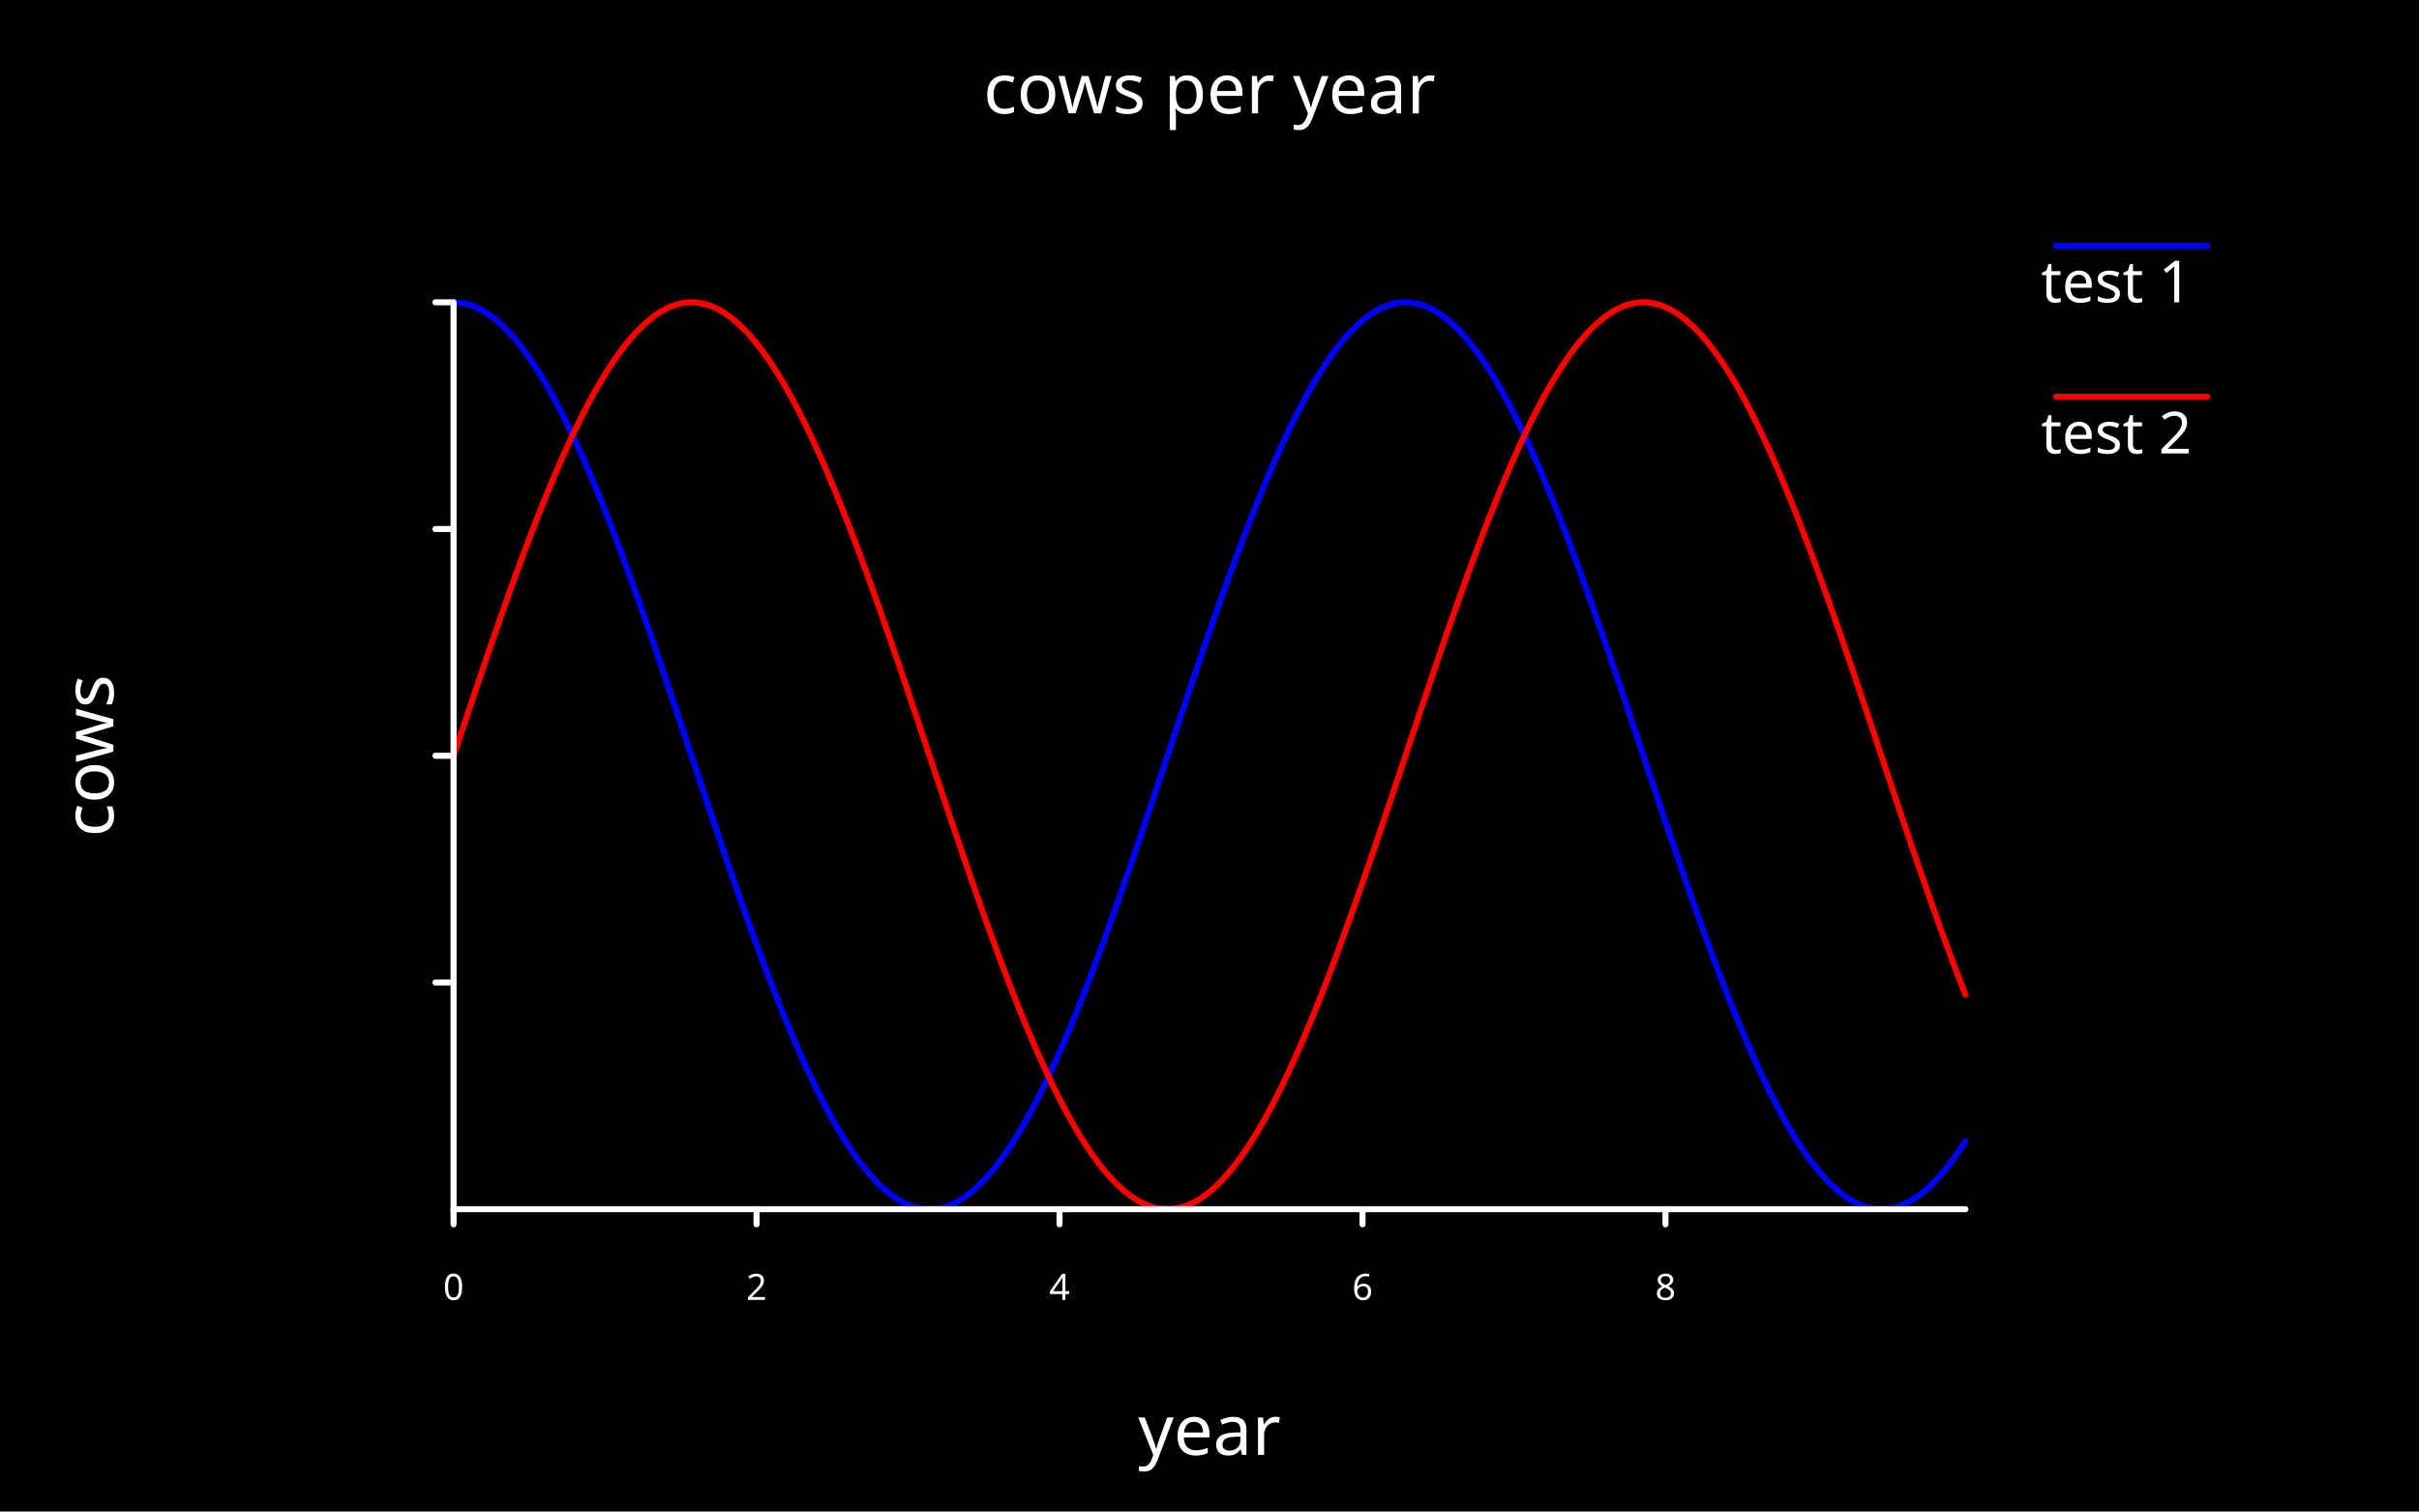
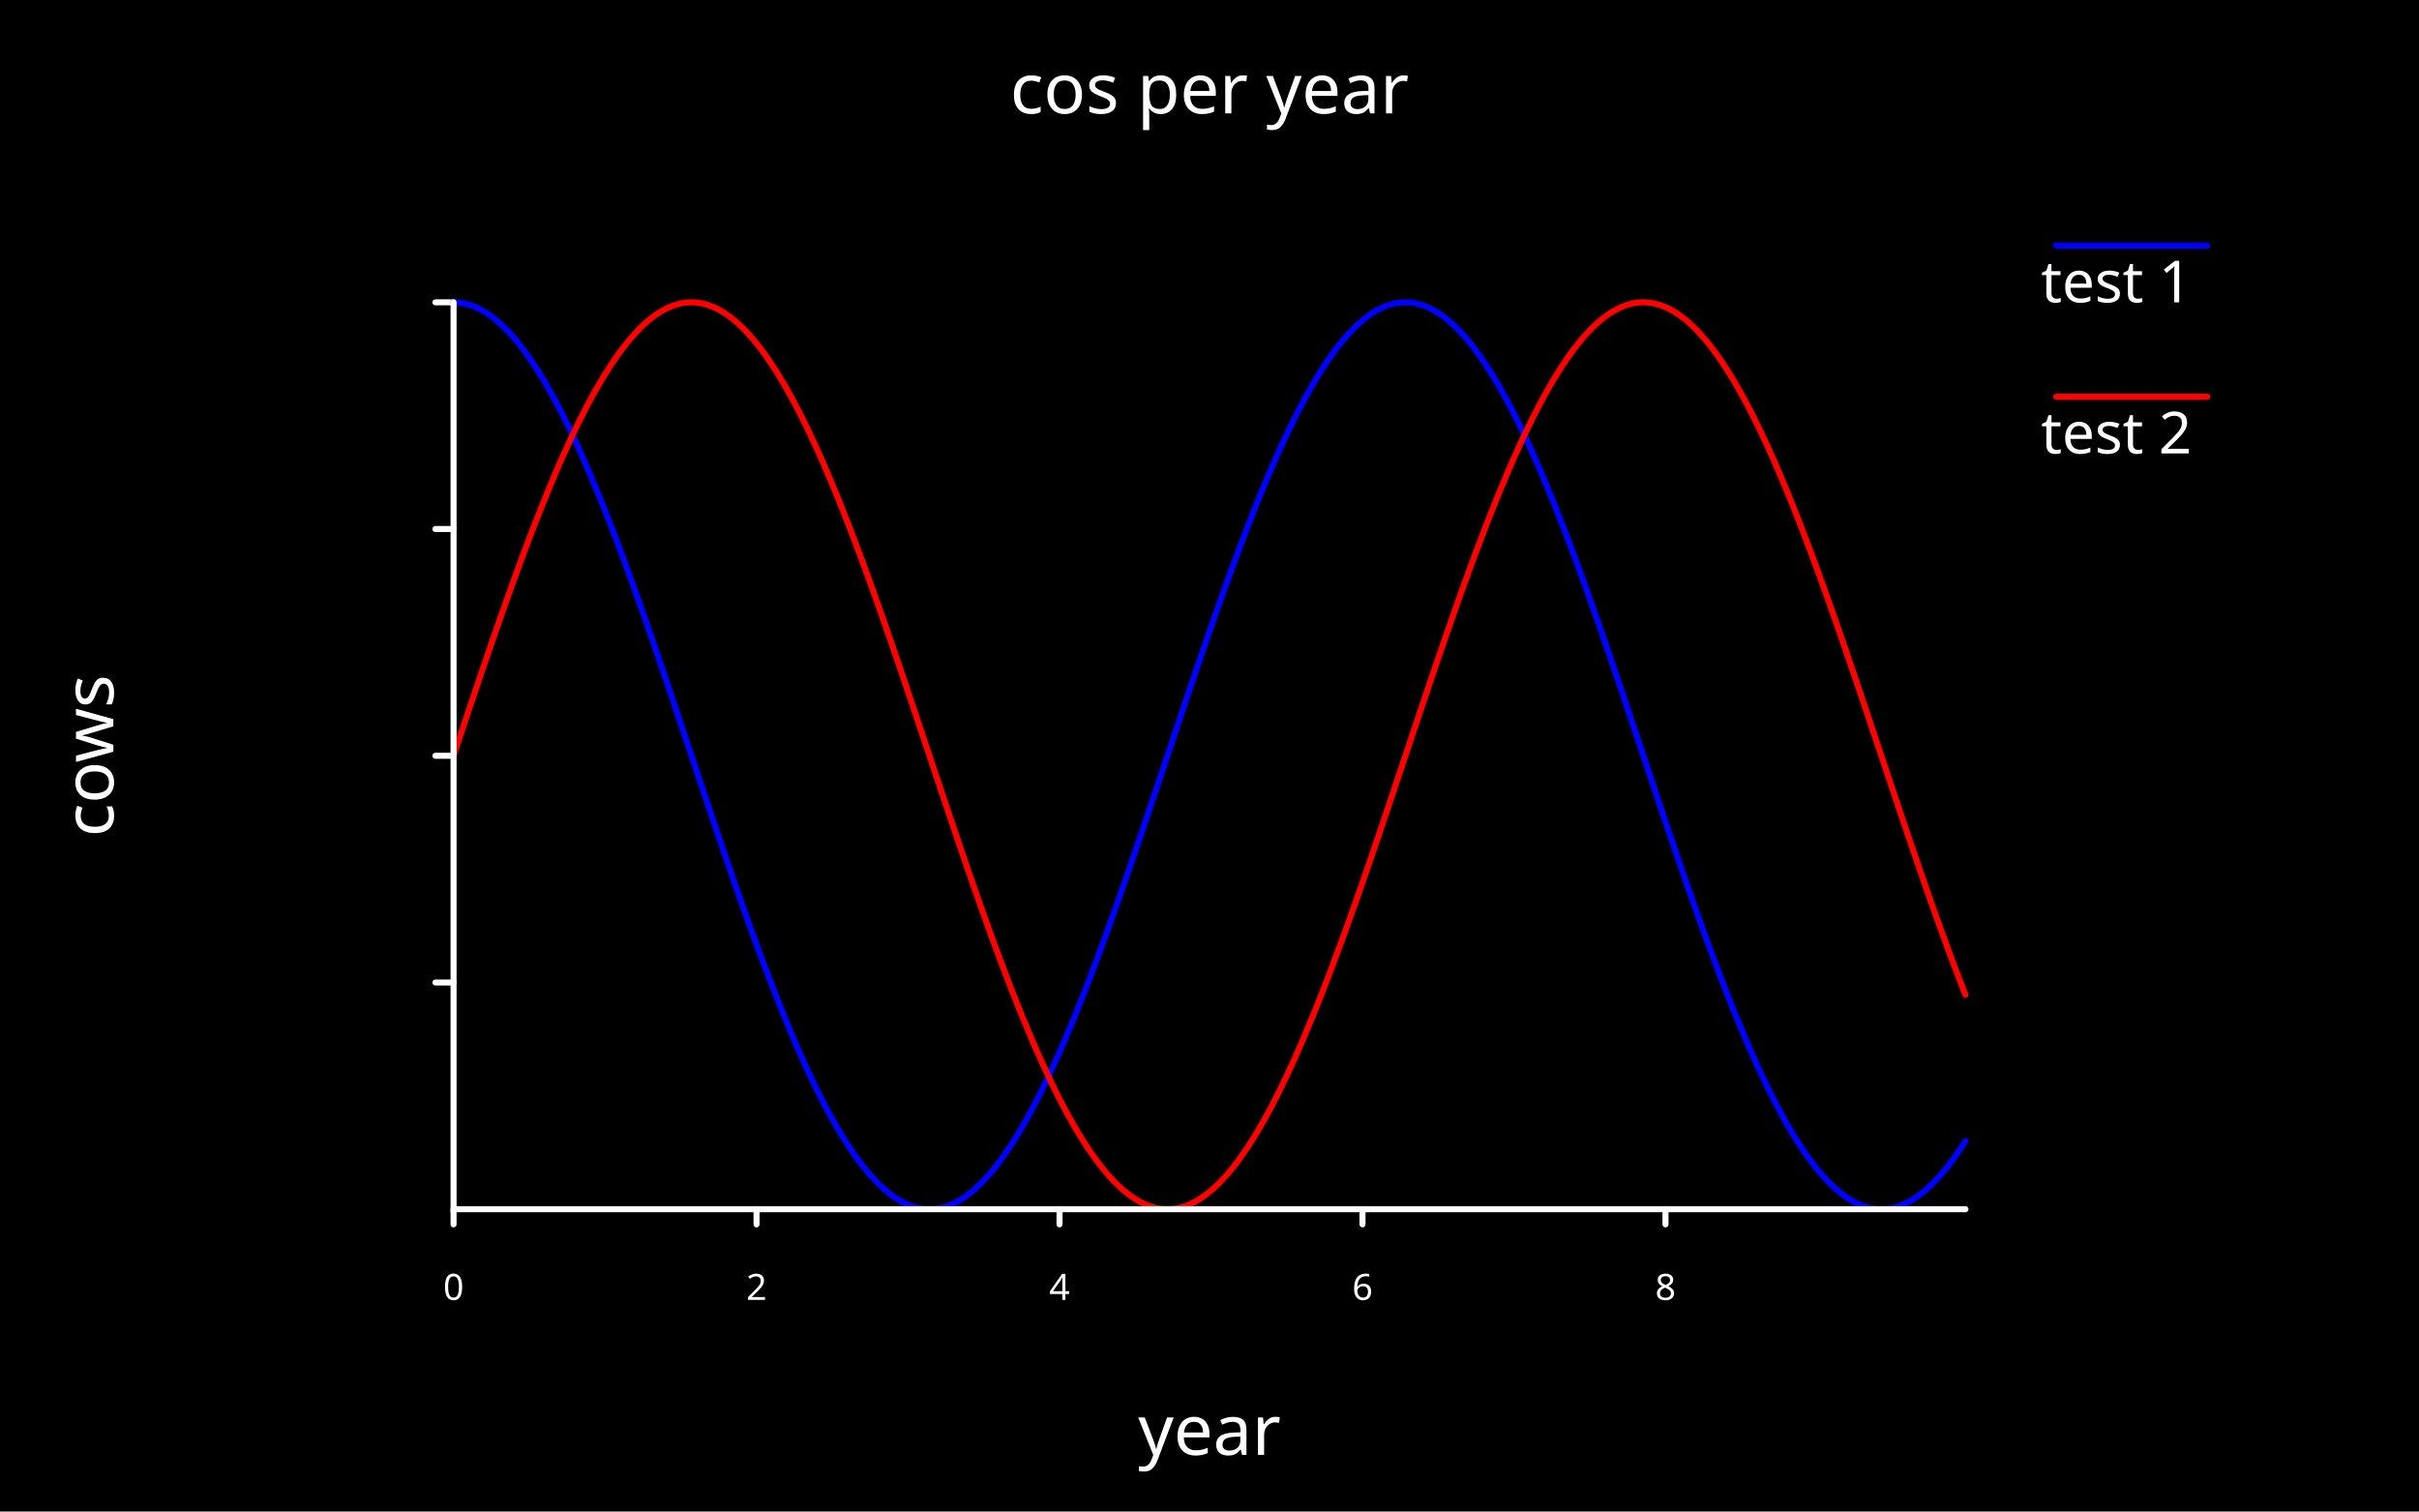
<svg xmlns="http://www.w3.org/2000/svg" class="poloto" width="800" height="500" viewBox="0 0 800 500">
  <style>.poloto {stroke-linecap:round;font-family: sans-serif;stroke-width:2;}.scatter{stroke-width:7}.poloto_text{fill: white;}.poloto_axis_lines{stroke: white;stoke-width:3;fill:none}.poloto_background{fill: black;}.poloto0stroke{stroke:  blue;}.poloto1stroke{stroke:  red;}.poloto2stroke{stroke:  green;}.poloto3stroke{stroke:  gold;}.poloto4stroke{stroke:  aqua;}.poloto5stroke{stroke:  brown;}.poloto6stroke{stroke:  lime;}.poloto7stroke{stroke:  chocolate;}.poloto0fill{fill:blue;}.poloto1fill{fill:red;}.poloto2fill{fill:green;}.poloto3fill{fill:gold;}.poloto4fill{fill:aqua;}.poloto5fill{fill:brown;}.poloto6fill{fill:lime;}.poloto7fill{fill:chocolate;}</style>
  <rect class="poloto_background" fill="white" x="0" y="0" width="800" height="500" />
  <line class="poloto_axis_lines" stroke="black" x1="150" x2="150" y1="400" y2="405" />
  <text class="poloto_text" alignment-baseline="start" text-anchor="middle" x="150" y="430">0</text>
  <line class="poloto_axis_lines" stroke="black" x1="250.2" x2="250.2" y1="400" y2="405" />
  <text class="poloto_text" alignment-baseline="start" text-anchor="middle" x="250.2" y="430">2</text>
  <line class="poloto_axis_lines" stroke="black" x1="350.401" x2="350.401" y1="400" y2="405" />
  <text class="poloto_text" alignment-baseline="start" text-anchor="middle" x="350.401" y="430">4</text>
  <line class="poloto_axis_lines" stroke="black" x1="450.601" x2="450.601" y1="400" y2="405" />
  <text class="poloto_text" alignment-baseline="start" text-anchor="middle" x="450.601" y="430">6</text>
  <line class="poloto_axis_lines" stroke="black" x1="550.802" x2="550.802" y1="400" y2="405" />
  <text class="poloto_text" alignment-baseline="start" text-anchor="middle" x="550.802" y="430">8</text>
  <line class="poloto_axis_lines" stroke="black" x1="150" x2="144" y1="325" y2="325" />
  <text class="poloto_text" alignment-baseline="middle" text-anchor="end" x="135" y="325" />-0.5<line class="poloto_axis_lines" stroke="black" x1="150" x2="144" y1="250" y2="250" />
  <text class="poloto_text" alignment-baseline="middle" text-anchor="end" x="135" y="250" />0.0<line class="poloto_axis_lines" stroke="black" x1="150" x2="144" y1="175" y2="175" />
  <text class="poloto_text" alignment-baseline="middle" text-anchor="end" x="135" y="175" />0.5<line class="poloto_axis_lines" stroke="black" x1="150" x2="144" y1="100" y2="100" />
  <text class="poloto_text" alignment-baseline="middle" text-anchor="end" x="135" y="100" />1.0<text class="poloto_text" alignment-baseline="middle" text-anchor="start" font-size="large" x="675" y="100">test 1</text>
  <line class="poloto0stroke" stroke="black" x1="680" x2="730" y1="81.25" y2="81.25" />
  <polyline class="poloto0stroke" fill="none" stroke="black" points="150,100 151.002,100.03 152.004,100.12 153.006,100.27 154.008,100.48 155.01,100.749 156.012,101.079 157.014,101.468 158.016,101.916 159.018,102.423 160.02,102.99 161.022,103.615 162.024,104.299 163.026,105.042 164.028,105.842 165.03,106.7 166.032,107.615 167.034,108.587 168.036,109.615 169.038,110.7 170.04,111.841 171.042,113.037 172.044,114.287 173.046,115.592 174.048,116.951 175.05,118.363 176.052,119.827 177.054,121.344 178.056,122.912 179.058,124.531 180.06,126.2 181.062,127.918 182.064,129.686 183.066,131.501 184.068,133.364 185.07,135.274 186.072,137.229 187.074,139.23 188.076,141.275 189.078,143.363 190.08,145.494 191.082,147.667 192.084,149.881 193.086,152.134 194.088,154.427 195.09,156.759 196.092,159.127 197.094,161.532 198.096,163.972 199.098,166.447 200.1,168.955 201.102,171.495 202.104,174.067 203.106,176.669 204.108,179.301 205.11,181.961 206.112,184.648 207.114,187.361 208.116,190.099 209.118,192.861 210.12,195.646 211.122,198.453 212.124,201.281 213.126,204.128 214.128,206.993 215.13,209.875 216.132,212.774 217.134,215.687 218.136,218.614 219.138,221.554 220.14,224.505 221.142,227.466 222.144,230.437 223.146,233.415 224.148,236.399 225.15,239.39 226.152,242.384 227.154,245.381 228.156,248.381 229.158,251.381 230.16,254.38 231.162,257.378 232.164,260.372 233.166,263.363 234.168,266.348 235.17,269.327 236.172,272.298 237.174,275.26 238.176,278.212 239.178,281.152 240.18,284.08 241.182,286.995 242.184,289.895 243.186,292.778 244.188,295.645 245.19,298.494 246.192,301.323 247.194,304.131 248.196,306.918 249.198,309.682 250.2,312.422 251.202,315.137 252.204,317.827 253.206,320.489 254.208,323.122 255.21,325.727 256.212,328.301 257.214,330.844 258.216,333.355 259.218,335.832 260.22,338.275 261.222,340.683 262.224,343.054 263.226,345.389 264.228,347.685 265.23,349.942 266.232,352.159 267.234,354.335 268.236,356.469 269.238,358.561 270.24,360.609 271.242,362.613 272.244,364.572 273.246,366.486 274.248,368.352 275.25,370.172 276.252,371.943 277.255,373.665 278.257,375.339 279.259,376.961 280.261,378.533 281.263,380.054 282.265,381.523 283.267,382.939 284.269,384.302 285.271,385.611 286.273,386.866 287.275,388.066 288.277,389.211 289.279,390.3 290.281,391.334 291.283,392.31 292.285,393.23 293.287,394.092 294.289,394.897 295.291,395.644 296.293,396.332 297.295,396.963 298.297,397.534 299.299,398.046 300.301,398.499 301.303,398.893 302.305,399.227 303.307,399.501 304.309,399.716 305.311,399.87 306.313,399.965 307.315,400 308.317,399.975 309.319,399.89 310.321,399.744 311.323,399.539 312.325,399.274 313.327,398.95 314.329,398.566 315.331,398.122 316.333,397.619 317.335,397.057 318.337,396.437 319.339,395.757 320.341,395.02 321.343,394.224 322.345,393.371 323.347,392.46 324.349,391.493 325.351,390.469 326.353,389.388 327.355,388.252 328.357,387.061 329.359,385.815 330.361,384.514 331.363,383.16 332.365,381.752 333.367,380.292 334.369,378.779 335.371,377.215 336.373,375.6 337.375,373.935 338.377,372.221 339.379,370.457 340.381,368.645 341.383,366.786 342.385,364.88 343.387,362.928 344.389,360.931 345.391,358.89 346.393,356.805 347.395,354.677 348.397,352.508 349.399,350.297 350.401,348.047 351.403,345.757 352.405,343.429 353.407,341.063 354.409,338.661 355.411,336.224 356.413,333.752 357.415,331.246 358.417,328.709 359.419,326.139 360.421,323.539 361.423,320.91 362.425,318.252 363.427,315.567 364.429,312.856 365.431,310.12 366.433,307.36 367.435,304.576 368.437,301.771 369.439,298.945 370.441,296.1 371.443,293.236 372.445,290.355 373.447,287.458 374.449,284.546 375.451,281.619 376.453,278.681 377.455,275.731 378.457,272.77 379.459,269.801 380.461,266.823 381.463,263.839 382.465,260.849 383.467,257.855 384.469,254.858 385.471,251.858 386.473,248.858 387.475,245.859 388.477,242.861 389.479,239.866 390.481,236.875 391.483,233.89 392.485,230.91 393.487,227.939 394.489,224.976 395.491,222.023 396.493,219.082 397.495,216.152 398.497,213.237 399.499,210.336 400.501,207.451 401.503,204.583 402.505,201.733 403.507,198.902 404.509,196.092 405.511,193.303 406.513,190.537 407.515,187.795 408.517,185.078 409.519,182.387 410.521,179.723 411.523,177.086 412.525,174.479 413.527,171.903 414.529,169.357 415.531,166.844 416.533,164.364 417.535,161.918 418.537,159.508 419.539,157.133 420.541,154.796 421.543,152.497 422.545,150.237 423.547,148.017 424.549,145.837 425.551,143.7 426.553,141.604 427.555,139.552 428.557,137.545 429.559,135.582 430.561,133.665 431.563,131.795 432.565,129.972 433.567,128.196 434.569,126.47 435.571,124.793 436.573,123.166 437.575,121.59 438.577,120.065 439.579,118.592 440.581,117.172 441.583,115.805 442.585,114.491 443.587,113.232 444.589,112.028 445.591,110.878 446.593,109.785 447.595,108.747 448.597,107.766 449.599,106.841 450.601,105.974 451.603,105.165 452.605,104.414 453.607,103.72 454.609,103.086 455.611,102.51 456.613,101.993 457.615,101.535 458.617,101.137 459.619,100.798 460.621,100.519 461.623,100.299 462.625,100.14 463.627,100.04 464.629,100.001 465.631,100.021 466.633,100.102 467.635,100.242 468.637,100.442 469.639,100.702 470.641,101.022 471.643,101.402 472.645,101.841 473.647,102.339 474.649,102.896 475.651,103.512 476.653,104.186 477.655,104.919 478.657,105.71 479.659,106.559 480.661,107.465 481.663,108.428 482.665,109.448 483.667,110.524 484.669,111.655 485.671,112.843 486.673,114.084 487.675,115.381 488.677,116.731 489.679,118.134 490.681,119.59 491.683,121.099 492.685,122.659 493.687,124.269 494.689,125.931 495.691,127.641 496.693,129.401 497.695,131.209 498.697,133.064 499.699,134.966 500.701,136.915 501.703,138.908 502.705,140.946 503.707,143.027 504.709,145.152 505.711,147.318 506.713,149.525 507.715,151.773 508.717,154.06 509.719,156.385 510.721,158.747 511.723,161.146 512.725,163.581 513.727,166.05 514.729,168.553 515.731,171.088 516.733,173.655 517.735,176.253 518.737,178.88 519.739,181.535 520.741,184.218 521.743,186.927 522.745,189.661 523.747,192.42 524.75,195.201 525.751,198.005 526.753,200.829 527.755,203.673 528.757,206.535 529.759,209.415 530.761,212.311 531.764,215.222 532.766,218.147 533.768,221.085 534.77,224.034 535.772,226.994 536.774,229.963 537.776,232.94 538.778,235.924 539.78,238.913 540.782,241.907 541.784,244.904 542.786,247.903 543.788,250.903 544.79,253.902 545.792,256.9 546.794,259.896 547.796,262.887 548.798,265.873 549.8,268.853 550.802,271.825 551.804,274.789 552.806,277.742 553.808,280.685 554.81,283.615 555.812,286.532 556.814,289.434 557.816,292.32 558.818,295.19 559.82,298.041 560.822,300.873 561.824,303.685 562.826,306.476 563.828,309.243 564.83,311.987 565.832,314.707 566.834,317.4 567.836,320.067 568.838,322.705 569.84,325.314 570.842,327.893 571.844,330.441 572.846,332.957 573.848,335.44 574.85,337.889 575.852,340.302 576.854,342.679 577.856,345.019 578.858,347.322 579.86,349.585 580.862,351.808 581.864,353.991 582.866,356.132 583.868,358.231 584.87,360.286 585.872,362.297 586.874,364.263 587.876,366.184 588.878,368.058 589.88,369.885 590.882,371.664 591.884,373.394 592.886,375.075 593.888,376.706 594.89,378.287 595.892,379.815 596.894,381.292 597.896,382.717 598.898,384.088 599.9,385.406 600.902,386.67 601.904,387.879 602.906,389.032 603.908,390.131 604.91,391.173 605.912,392.158 606.914,393.087 607.916,393.959 608.918,394.773 609.92,395.529 610.922,396.227 611.924,396.866 612.926,397.447 613.928,397.968 614.93,398.431 615.932,398.834 616.934,399.178 617.936,399.461 618.938,399.686 619.94,399.85 620.942,399.954 621.944,399.998 622.946,399.983 623.948,399.907 624.95,399.772 625.952,399.576 626.954,399.321 627.956,399.006 628.958,398.631 629.96,398.197 630.962,397.703 631.964,397.151 632.966,396.54 633.968,395.87 634.97,395.141 635.972,394.355 636.974,393.511 637.976,392.609 638.978,391.651 639.98,390.636 640.982,389.564 641.984,388.437 642.986,387.254 643.988,386.017 644.99,384.725 645.992,383.379 646.994,381.98 647.996,380.528 648.998,379.023 650,377.468 " />
  <text class="poloto_text" alignment-baseline="middle" text-anchor="start" font-size="large" x="675" y="150">test 2</text>
  <line class="poloto1stroke" stroke="black" x1="680" x2="730" y1="131.25" y2="131.25" />
  <polyline class="poloto1stroke" fill="none" stroke="black" points="150,250 151.002,247 152.004,244.002 153.006,241.005 154.008,238.013 155.01,235.025 156.012,232.043 157.014,229.069 158.016,226.102 159.018,223.146 160.02,220.2 161.022,217.266 162.024,214.345 163.026,211.438 164.028,208.547 165.03,205.672 166.032,202.815 167.034,199.977 168.036,197.159 169.038,194.362 170.04,191.587 171.042,188.836 172.044,186.109 173.046,183.408 174.048,180.733 175.05,178.086 176.052,175.468 177.054,172.88 178.056,170.322 179.058,167.796 180.06,165.304 181.062,162.845 182.064,160.421 183.066,158.033 184.068,155.681 185.07,153.367 186.072,151.092 187.074,148.857 188.076,146.662 189.078,144.508 190.08,142.397 191.082,140.328 192.084,138.304 193.086,136.324 194.088,134.389 195.09,132.501 196.092,130.66 197.094,128.866 198.096,127.121 199.098,125.425 200.1,123.779 201.102,122.184 202.104,120.639 203.106,119.147 204.108,117.706 205.11,116.319 206.112,114.985 207.114,113.705 208.116,112.48 209.118,111.309 210.12,110.194 211.122,109.135 212.124,108.132 213.126,107.186 214.128,106.298 215.13,105.466 216.132,104.693 217.134,103.977 218.136,103.32 219.138,102.722 220.14,102.183 221.142,101.702 222.144,101.281 223.146,100.92 224.148,100.618 225.15,100.376 226.152,100.193 227.154,100.071 228.156,100.009 229.158,100.006 230.16,100.064 231.162,100.182 232.164,100.359 233.166,100.596 234.168,100.894 235.17,101.25 236.172,101.667 237.174,102.142 238.176,102.677 239.178,103.271 240.18,103.923 241.182,104.634 242.184,105.403 243.186,106.229 244.188,107.114 245.19,108.055 246.192,109.053 247.194,110.108 248.196,111.218 249.198,112.384 250.2,113.605 251.202,114.881 252.204,116.211 253.206,117.594 254.208,119.03 255.21,120.519 256.212,122.059 257.214,123.65 258.216,125.293 259.218,126.984 260.22,128.726 261.222,130.515 262.224,132.353 263.226,134.237 264.228,136.168 265.23,138.144 266.232,140.165 267.234,142.23 268.236,144.338 269.238,146.489 270.24,148.681 271.242,150.913 272.244,153.185 273.246,155.495 274.248,157.844 275.25,160.229 276.252,162.65 277.255,165.107 278.257,167.597 279.259,170.12 280.261,172.675 281.263,175.261 282.265,177.877 283.267,180.521 284.269,183.194 285.271,185.893 286.273,188.618 287.275,191.367 288.277,194.14 289.279,196.935 290.281,199.752 291.283,202.588 292.285,205.444 293.287,208.317 294.289,211.207 295.291,214.113 296.293,217.033 297.295,219.966 298.297,222.911 299.299,225.867 300.301,228.832 301.303,231.806 302.305,234.787 303.307,237.775 304.309,240.767 305.311,243.763 306.313,246.761 307.315,249.761 308.317,252.761 309.319,255.76 310.321,258.756 311.323,261.749 312.325,264.737 313.327,267.72 314.329,270.695 315.331,273.662 316.333,276.619 317.335,279.566 318.337,282.501 319.339,285.423 320.341,288.331 321.343,291.224 322.345,294.1 323.347,296.958 324.349,299.798 325.351,302.618 326.353,305.416 327.355,308.193 328.357,310.946 329.359,313.675 330.361,316.378 331.363,319.055 332.365,321.704 333.367,324.325 334.369,326.916 335.371,329.476 336.373,332.004 337.375,334.499 338.377,336.961 339.379,339.388 340.381,341.779 341.383,344.133 342.385,346.45 343.387,348.728 344.389,350.967 345.391,353.165 346.393,355.322 347.395,357.437 348.397,359.509 349.399,361.537 350.401,363.521 351.403,365.459 352.405,367.351 353.407,369.196 354.409,370.993 355.411,372.742 356.413,374.442 357.415,376.092 358.417,377.691 359.419,379.24 360.421,380.737 361.423,382.181 362.425,383.573 363.427,384.911 364.429,386.195 365.431,387.425 366.433,388.6 367.435,389.719 368.437,390.783 369.439,391.79 370.441,392.74 371.443,393.634 372.445,394.47 373.447,395.248 374.449,395.968 375.451,396.63 376.453,397.233 377.455,397.777 378.457,398.262 379.459,398.688 380.461,399.054 381.463,399.36 382.465,399.607 383.467,399.794 384.469,399.922 385.471,399.989 386.473,399.996 387.475,399.943 388.477,399.83 389.479,399.657 390.481,399.425 391.483,399.133 392.485,398.78 393.487,398.369 394.489,397.898 395.491,397.368 396.493,396.779 397.495,396.131 398.497,395.425 399.499,394.661 400.501,393.839 401.503,392.959 402.505,392.022 403.507,391.029 404.509,389.978 405.511,388.872 406.513,387.711 407.515,386.494 408.517,385.223 409.519,383.897 410.521,382.518 411.523,381.086 412.525,379.602 413.527,378.066 414.529,376.478 415.531,374.84 416.533,373.152 417.535,371.415 418.537,369.629 419.539,367.796 420.541,365.915 421.543,363.988 422.545,362.015 423.547,359.997 424.549,357.936 425.551,355.831 426.553,353.684 427.555,351.496 428.557,349.267 429.559,346.998 430.561,344.69 431.563,342.345 432.565,339.962 433.567,337.544 434.569,335.09 435.571,332.603 436.573,330.082 437.575,327.53 438.577,324.946 439.579,322.333 440.581,319.691 441.583,317.02 442.585,314.323 443.587,311.6 444.589,308.853 445.591,306.082 446.593,303.288 447.595,300.473 448.597,297.638 449.599,294.784 450.601,291.912 451.603,289.024 452.605,286.119 453.607,283.201 454.609,280.269 455.611,277.324 456.613,274.369 457.615,271.405 458.617,268.431 459.619,265.45 460.621,262.464 461.623,259.472 462.625,256.476 463.627,253.478 464.629,250.478 465.631,247.478 466.633,244.479 467.635,241.482 468.637,238.489 469.639,235.501 470.641,232.518 471.643,229.542 472.645,226.574 473.647,223.616 474.649,220.668 475.651,217.732 476.653,214.809 477.655,211.9 478.657,209.006 479.659,206.129 480.661,203.269 481.663,200.428 482.665,197.606 483.667,194.806 484.669,192.028 485.671,189.273 486.673,186.542 487.675,183.836 488.677,181.157 489.679,178.506 490.681,175.883 491.683,173.29 492.685,170.727 493.687,168.197 494.689,165.698 495.691,163.234 496.693,160.804 497.695,158.41 498.697,156.053 499.699,153.733 500.701,151.452 501.703,149.21 502.705,147.009 503.707,144.848 504.709,142.73 505.711,140.655 506.713,138.623 507.715,136.636 508.717,134.694 509.719,132.799 510.721,130.95 511.723,129.149 512.725,127.396 513.727,125.692 514.729,124.038 515.731,122.435 516.733,120.882 517.735,119.381 518.737,117.932 519.739,116.536 520.741,115.194 521.743,113.905 522.745,112.671 523.747,111.492 524.75,110.368 525.751,109.3 526.753,108.288 527.755,107.333 528.757,106.435 529.759,105.595 530.761,104.812 531.764,104.087 532.766,103.421 533.768,102.813 534.77,102.264 535.772,101.775 536.774,101.344 537.776,100.973 538.778,100.662 539.78,100.41 540.782,100.219 541.784,100.087 542.786,100.015 543.788,100.003 544.79,100.051 545.792,100.159 546.794,100.327 547.796,100.555 548.798,100.842 549.8,101.189 550.802,101.596 551.804,102.062 552.806,102.588 553.808,103.172 554.81,103.815 555.812,104.517 556.814,105.276 557.816,106.094 558.818,106.969 559.82,107.901 560.822,108.89 561.824,109.936 562.826,111.038 563.828,112.195 564.83,113.407 565.832,114.674 566.834,115.995 567.836,117.37 568.838,118.798 569.84,120.278 570.842,121.81 571.844,123.394 572.846,125.028 573.848,126.712 574.85,128.445 575.852,130.227 576.854,132.057 577.856,133.934 578.858,135.857 579.86,137.826 580.862,139.841 581.864,141.899 582.866,144 583.868,146.143 584.87,148.329 585.872,150.555 586.874,152.82 587.876,155.125 588.878,157.467 589.88,159.847 590.882,162.262 591.884,164.713 592.886,167.198 593.888,169.716 594.89,172.266 595.892,174.847 596.894,177.458 597.896,180.098 598.898,182.766 599.9,185.461 600.902,188.182 601.904,190.928 602.906,193.697 603.908,196.489 604.91,199.302 605.912,202.135 606.914,204.988 607.916,207.858 608.918,210.746 609.92,213.649 610.922,216.567 611.924,219.498 612.926,222.441 613.928,225.395 614.93,228.359 615.932,231.332 616.934,234.312 617.936,237.299 618.938,240.29 619.94,243.286 620.942,246.284 621.944,249.283 622.946,252.283 623.948,255.282 624.95,258.279 625.952,261.273 626.954,264.262 627.956,267.245 628.958,270.222 629.96,273.19 630.962,276.149 631.964,279.098 632.966,282.035 633.968,284.959 634.97,287.869 635.972,290.764 636.974,293.643 637.976,296.504 638.978,299.347 639.98,302.17 640.982,304.972 641.984,307.752 642.986,310.509 643.988,313.242 644.99,315.949 645.992,318.63 646.994,321.284 647.996,323.909 648.998,326.505 650,329.07 " />
-   <text class="poloto_text" alignment-baseline="start" text-anchor="middle" font-size="x-large" x="400" y="37.5">cows per year</text>
+   <text class="poloto_text" alignment-baseline="start" text-anchor="middle" font-size="x-large" x="400" y="37.5">cos per year</text>
  <text class="poloto_text" alignment-baseline="start" text-anchor="middle" font-size="x-large" x="400" y="481.25">year</text>
  <text class="poloto_text" alignment-baseline="start" text-anchor="middle" font-size="x-large" transform="rotate(-90,37.5,250)" x="37.5" y="250">cows</text>
  <path stroke="black" fill="none" class="poloto_axis_lines" d=" M 150 100 L 150 400 L 650 400" />
</svg>
